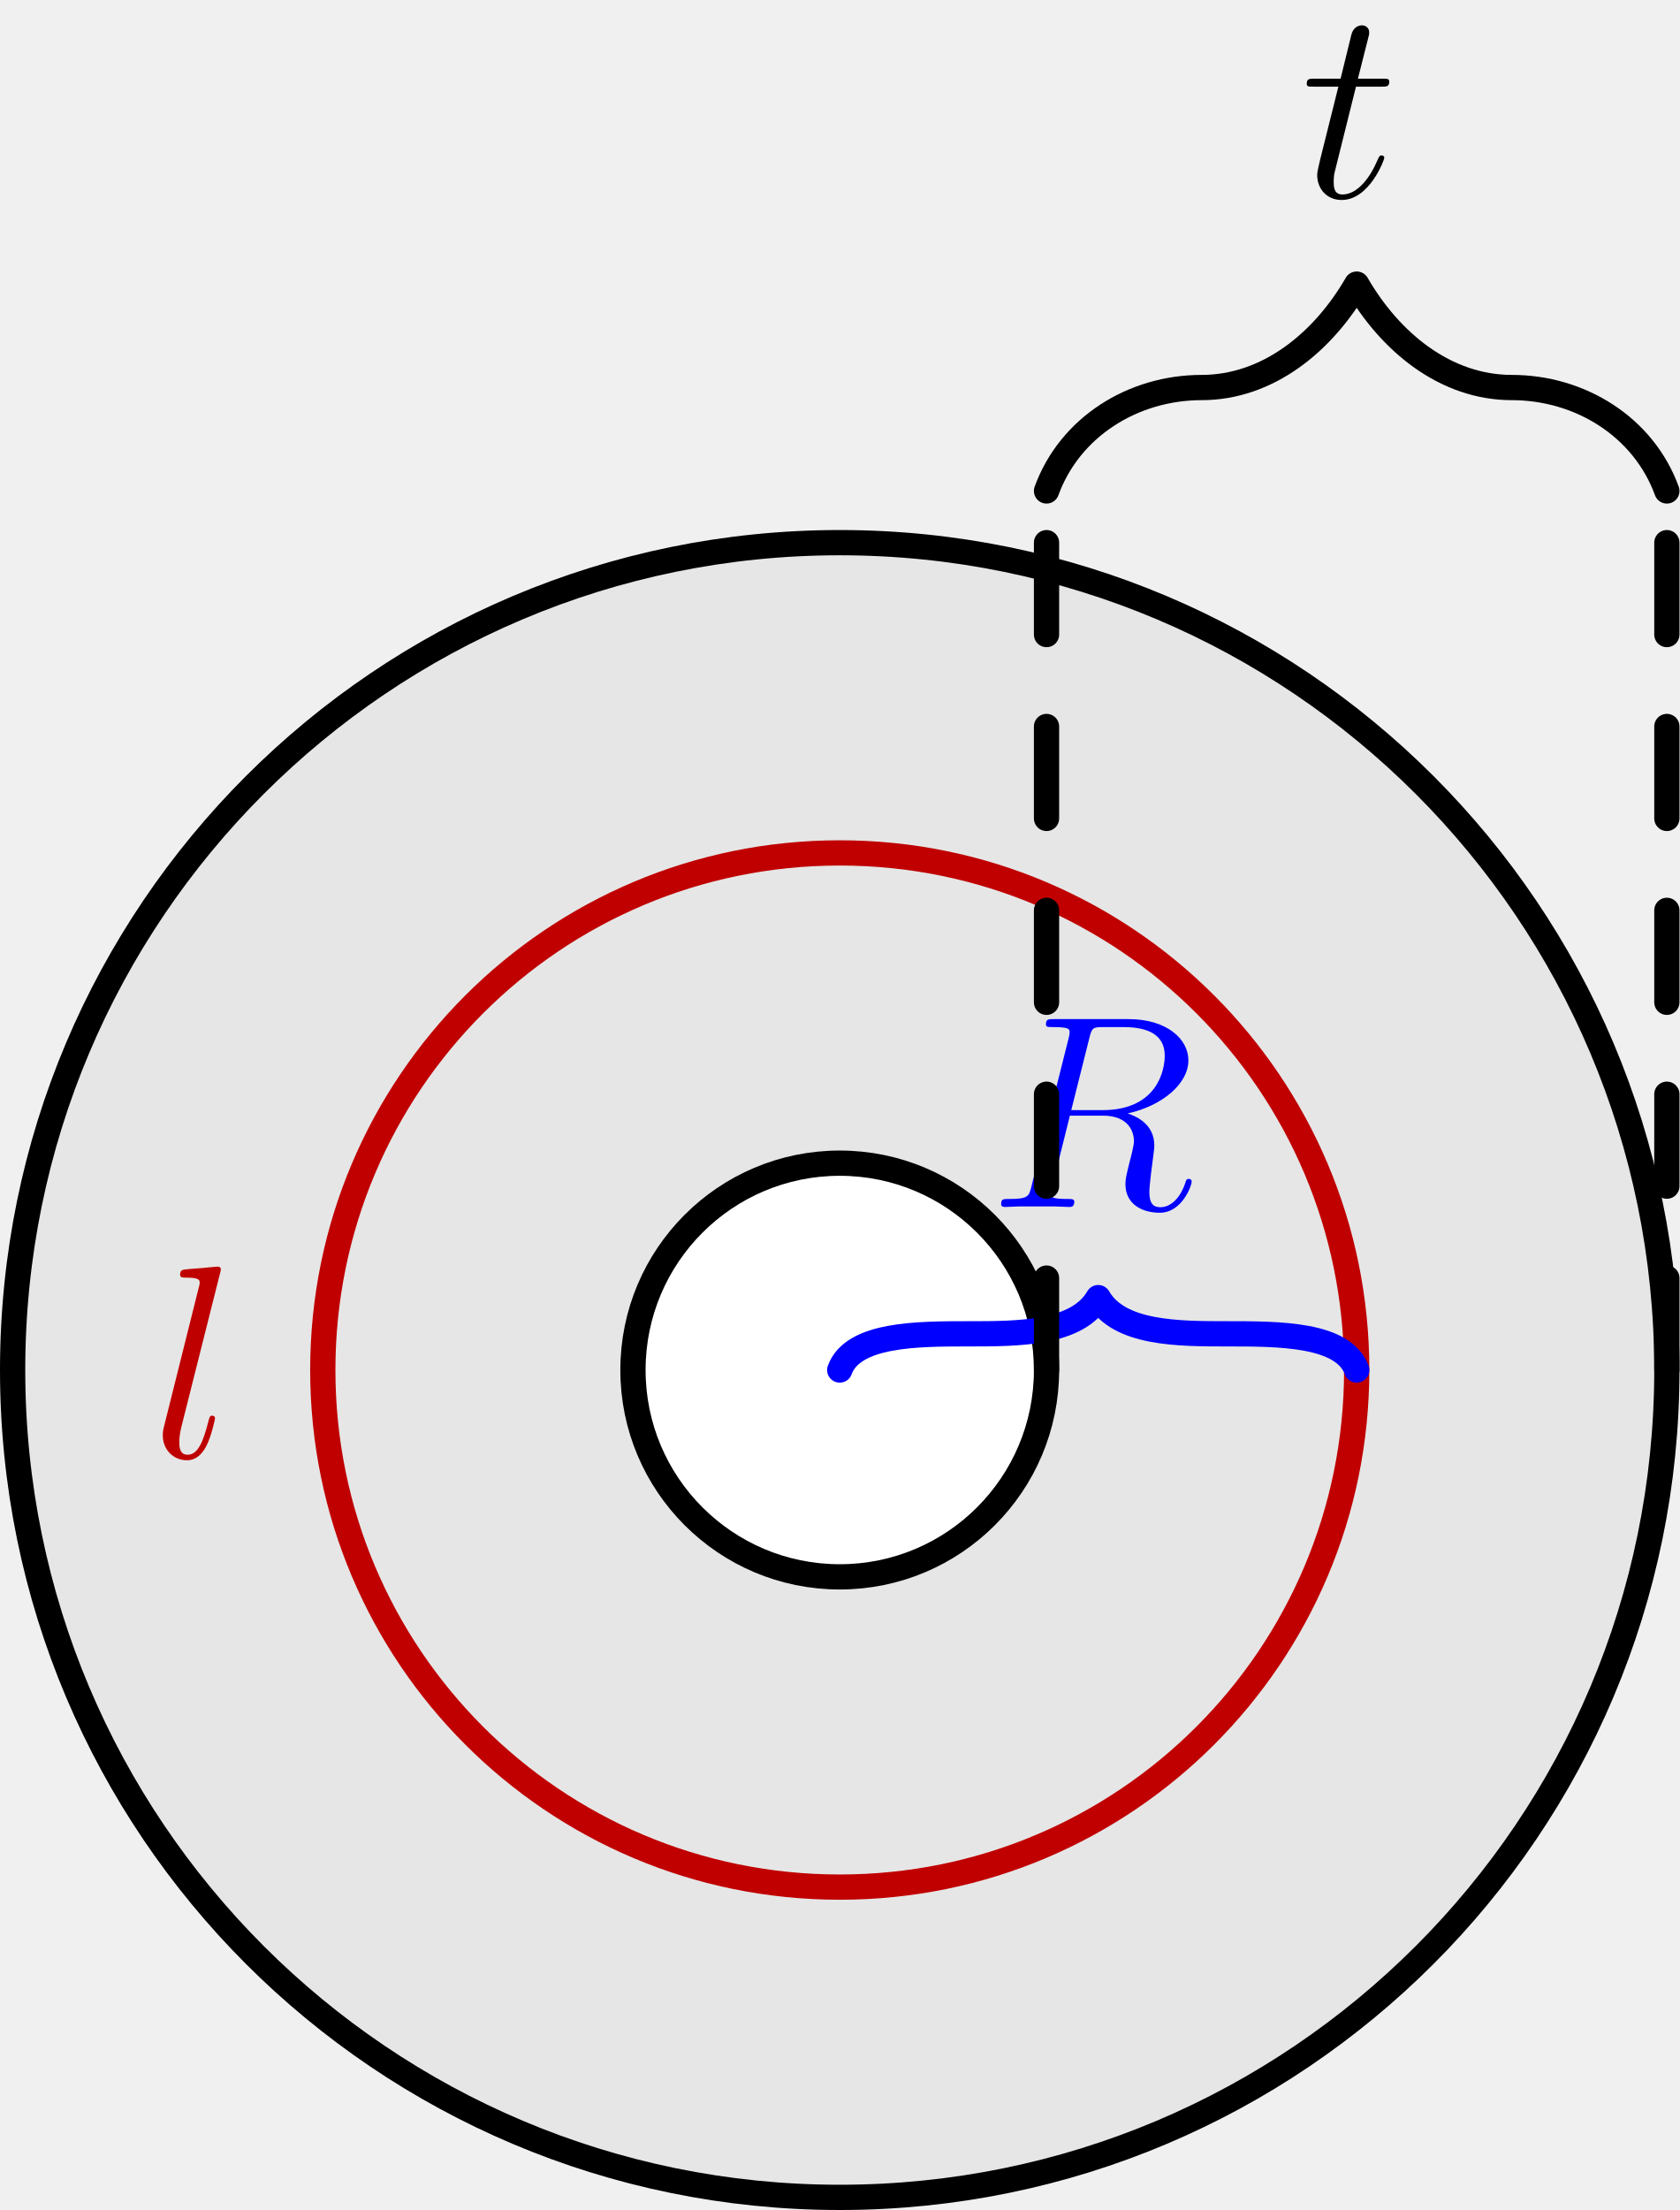
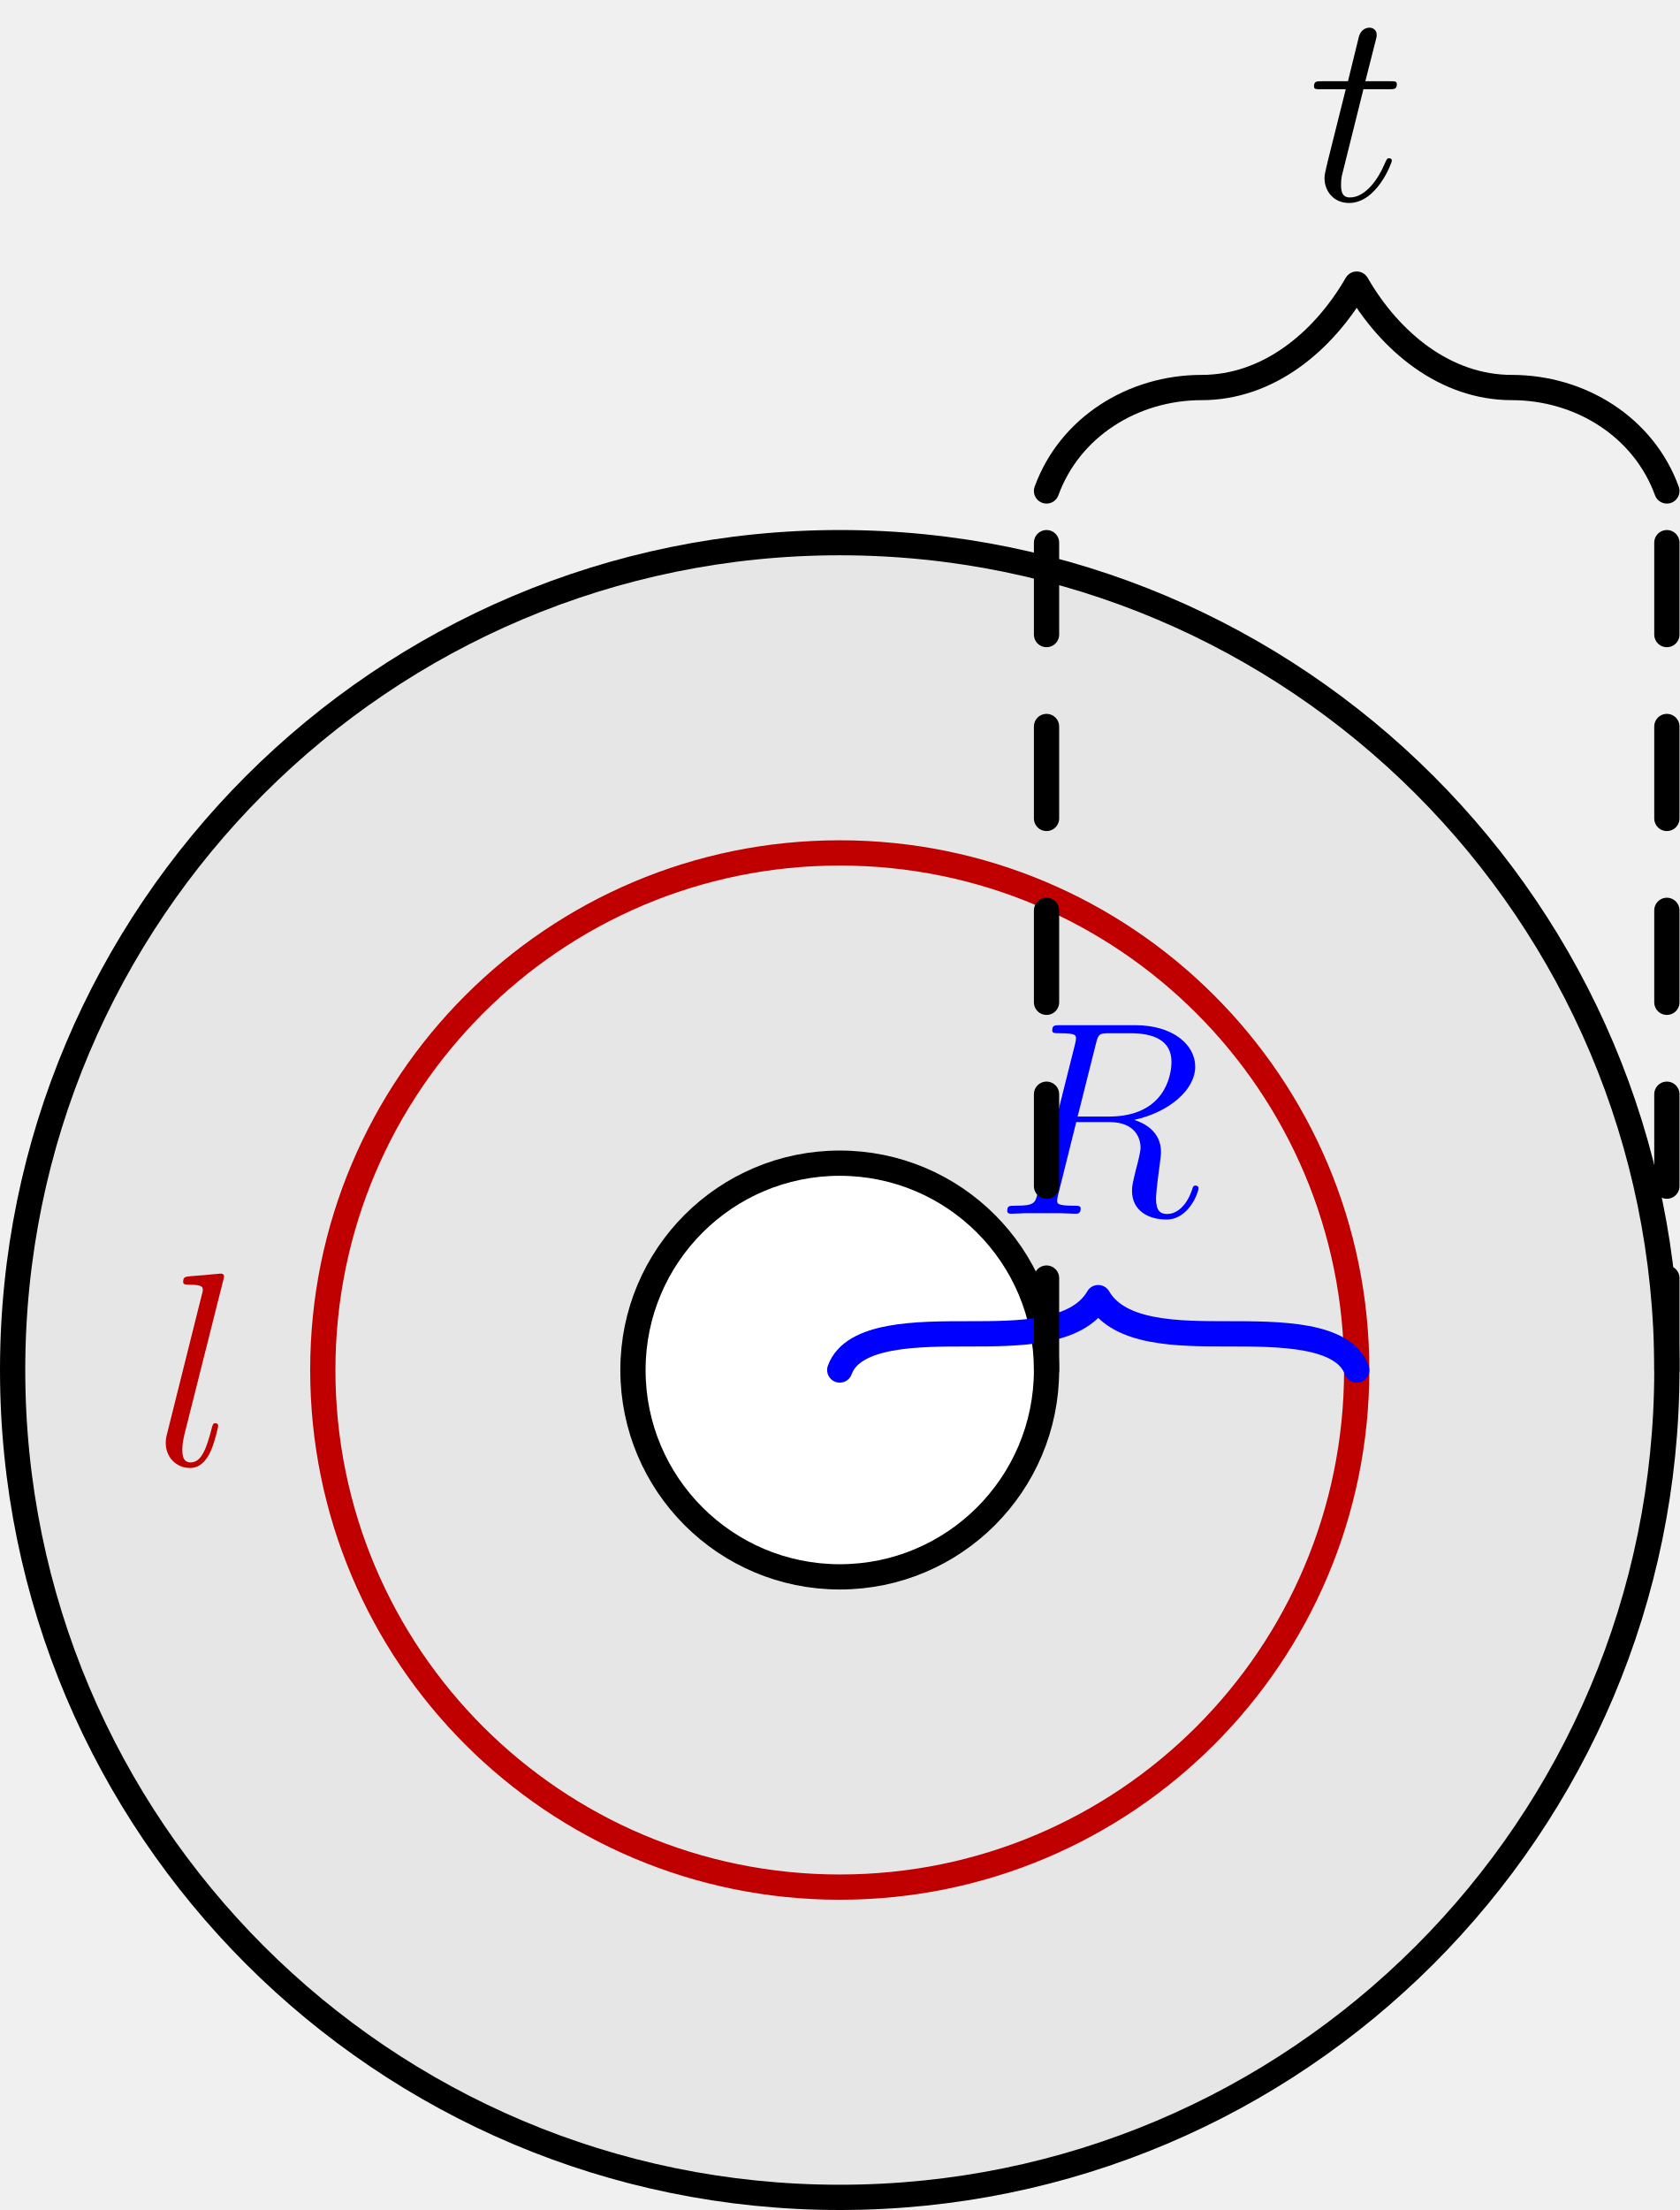
- <svg xmlns="http://www.w3.org/2000/svg" xmlns:xlink="http://www.w3.org/1999/xlink" height="199.169pt" version="1.1" viewBox="56.621 54.06 151.402 199.169" width="151.402pt">
+ <svg xmlns="http://www.w3.org/2000/svg" xmlns:xlink="http://www.w3.org/1999/xlink" height="198.425pt" version="1.1" viewBox="56.409 53.858 150.837 198.425" width="150.837pt">
  <defs>
-     <path d="M9.122 -15.244C9.345 -16.161 9.444 -16.211 10.411 -16.211H12.195C14.327 -16.211 15.913 -15.566 15.913 -13.633C15.913 -12.369 15.269 -8.725 10.287 -8.725H7.486L9.122 -15.244ZM12.567 -8.428C15.641 -9.097 18.045 -11.08 18.045 -13.211C18.045 -15.145 16.087 -16.93 12.641 -16.93H5.924C5.428 -16.93 5.205 -16.93 5.205 -16.459C5.205 -16.211 5.379 -16.211 5.85 -16.211C7.337 -16.211 7.337 -16.012 7.337 -15.74C7.337 -15.69 7.337 -15.541 7.238 -15.17L3.892 -1.834C3.668 -0.967 3.619 -0.719 1.909 -0.719C1.339 -0.719 1.165 -0.719 1.165 -0.248C1.165 0 1.438 0 1.512 0C1.958 0 2.479 -0.05 2.95 -0.05H5.875C6.321 -0.05 6.841 0 7.287 0C7.486 0 7.758 0 7.758 -0.471C7.758 -0.719 7.535 -0.719 7.163 -0.719C5.651 -0.719 5.651 -0.917 5.651 -1.165C5.651 -1.19 5.651 -1.363 5.701 -1.562L7.362 -8.229H10.336C12.691 -8.229 13.137 -6.742 13.137 -5.924C13.137 -5.552 12.889 -4.586 12.716 -3.941C12.443 -2.801 12.369 -2.528 12.369 -2.057C12.369 -0.297 13.806 0.521 15.467 0.521C17.475 0.521 18.342 -1.933 18.342 -2.28C18.342 -2.454 18.218 -2.528 18.07 -2.528C17.872 -2.528 17.822 -2.38 17.772 -2.181C17.177 -0.421 16.161 0.025 15.541 0.025S14.525 -0.248 14.525 -1.363C14.525 -1.958 14.823 -4.214 14.847 -4.338C14.971 -5.255 14.971 -5.354 14.971 -5.552C14.971 -7.362 13.509 -8.13 12.567 -8.428Z" id="g0-82" />
-     <path d="M6.296 -16.582C6.321 -16.682 6.37 -16.83 6.37 -16.954C6.37 -17.202 6.122 -17.202 6.073 -17.202C6.048 -17.202 5.156 -17.128 4.71 -17.078C4.288 -17.053 3.916 -17.004 3.47 -16.979C2.875 -16.93 2.702 -16.905 2.702 -16.459C2.702 -16.211 2.95 -16.211 3.198 -16.211C4.462 -16.211 4.462 -15.988 4.462 -15.74C4.462 -15.641 4.462 -15.591 4.338 -15.145L1.264 -2.851C1.19 -2.578 1.14 -2.38 1.14 -1.983C1.14 -0.744 2.057 0.248 3.321 0.248C4.139 0.248 4.685 -0.297 5.081 -1.066C5.503 -1.884 5.85 -3.445 5.85 -3.545C5.85 -3.668 5.751 -3.768 5.602 -3.768C5.379 -3.768 5.354 -3.644 5.255 -3.272C4.809 -1.562 4.363 -0.248 3.371 -0.248C2.627 -0.248 2.627 -1.041 2.627 -1.388C2.627 -1.487 2.627 -2.008 2.801 -2.702L6.296 -16.582Z" id="g0-108" />
-     <path d="M4.982 -9.964H7.263C7.734 -9.964 7.981 -9.964 7.981 -10.411C7.981 -10.683 7.833 -10.683 7.337 -10.683H5.156L6.073 -14.302C6.172 -14.649 6.172 -14.699 6.172 -14.872C6.172 -15.269 5.85 -15.492 5.528 -15.492C5.329 -15.492 4.759 -15.418 4.561 -14.624L3.594 -10.683H1.264C0.768 -10.683 0.545 -10.683 0.545 -10.212C0.545 -9.964 0.719 -9.964 1.19 -9.964H3.396L1.76 -3.421C1.562 -2.553 1.487 -2.305 1.487 -1.983C1.487 -0.818 2.305 0.248 3.693 0.248C6.197 0.248 7.535 -3.371 7.535 -3.545C7.535 -3.693 7.436 -3.768 7.287 -3.768C7.238 -3.768 7.139 -3.768 7.089 -3.668C7.064 -3.644 7.04 -3.619 6.866 -3.222C6.345 -1.983 5.205 -0.248 3.768 -0.248C3.024 -0.248 2.974 -0.868 2.974 -1.413C2.974 -1.438 2.974 -1.909 3.049 -2.206L4.982 -9.964Z" id="g0-116" />
+     <path d="M9.156 -15.301C9.38 -16.222 9.479 -16.271 10.45 -16.271H12.241C14.381 -16.271 15.973 -15.625 15.973 -13.684C15.973 -12.415 15.326 -8.758 10.325 -8.758H7.514L9.156 -15.301ZM12.614 -8.459C15.699 -9.131 18.113 -11.121 18.113 -13.261C18.113 -15.202 16.147 -16.993 12.689 -16.993H5.946C5.449 -16.993 5.225 -16.993 5.225 -16.52C5.225 -16.271 5.399 -16.271 5.872 -16.271C7.364 -16.271 7.364 -16.073 7.364 -15.799C7.364 -15.749 7.364 -15.6 7.265 -15.227L3.906 -1.841C3.682 -0.97 3.632 -0.722 1.916 -0.722C1.344 -0.722 1.169 -0.722 1.169 -0.249C1.169 0 1.443 0 1.518 0C1.966 0 2.488 -0.05 2.961 -0.05H5.897C6.344 -0.05 6.867 0 7.315 0C7.514 0 7.787 0 7.787 -0.473C7.787 -0.722 7.564 -0.722 7.19 -0.722C5.673 -0.722 5.673 -0.921 5.673 -1.169C5.673 -1.194 5.673 -1.368 5.722 -1.567L7.389 -8.26H10.375C12.739 -8.26 13.186 -6.767 13.186 -5.946C13.186 -5.573 12.938 -4.603 12.763 -3.956C12.49 -2.811 12.415 -2.538 12.415 -2.065C12.415 -0.299 13.858 0.522 15.525 0.522C17.54 0.522 18.411 -1.941 18.411 -2.289C18.411 -2.463 18.287 -2.538 18.137 -2.538C17.939 -2.538 17.889 -2.388 17.839 -2.189C17.242 -0.423 16.222 0.025 15.6 0.025S14.58 -0.249 14.58 -1.368C14.58 -1.966 14.878 -4.23 14.903 -4.354C15.027 -5.275 15.027 -5.374 15.027 -5.573C15.027 -7.389 13.56 -8.161 12.614 -8.459Z" id="g0-82" />
+     <path d="M6.32 -16.645C6.344 -16.744 6.394 -16.893 6.394 -17.018C6.394 -17.267 6.145 -17.267 6.096 -17.267C6.071 -17.267 5.175 -17.192 4.727 -17.142C4.304 -17.117 3.931 -17.068 3.483 -17.043C2.886 -16.993 2.712 -16.968 2.712 -16.52C2.712 -16.271 2.961 -16.271 3.21 -16.271C4.478 -16.271 4.478 -16.048 4.478 -15.799C4.478 -15.699 4.478 -15.649 4.354 -15.202L1.269 -2.861C1.194 -2.588 1.144 -2.388 1.144 -1.99C1.144 -0.746 2.065 0.249 3.334 0.249C4.155 0.249 4.702 -0.299 5.1 -1.07C5.523 -1.891 5.872 -3.458 5.872 -3.558C5.872 -3.682 5.772 -3.782 5.623 -3.782C5.399 -3.782 5.374 -3.657 5.275 -3.284C4.827 -1.567 4.379 -0.249 3.384 -0.249C2.637 -0.249 2.637 -1.045 2.637 -1.393C2.637 -1.493 2.637 -2.015 2.811 -2.712L6.32 -16.645Z" id="g0-108" />
+     <path d="M5.001 -10.002H7.29C7.763 -10.002 8.011 -10.002 8.011 -10.45C8.011 -10.723 7.862 -10.723 7.364 -10.723H5.175L6.096 -14.356C6.195 -14.704 6.195 -14.754 6.195 -14.928C6.195 -15.326 5.872 -15.55 5.548 -15.55C5.349 -15.55 4.777 -15.475 4.578 -14.679L3.608 -10.723H1.269C0.771 -10.723 0.547 -10.723 0.547 -10.251C0.547 -10.002 0.722 -10.002 1.194 -10.002H3.409L1.766 -3.433C1.567 -2.563 1.493 -2.314 1.493 -1.99C1.493 -0.821 2.314 0.249 3.707 0.249C6.22 0.249 7.564 -3.384 7.564 -3.558C7.564 -3.707 7.464 -3.782 7.315 -3.782C7.265 -3.782 7.165 -3.782 7.116 -3.682C7.091 -3.657 7.066 -3.632 6.892 -3.234C6.369 -1.99 5.225 -0.249 3.782 -0.249C3.035 -0.249 2.986 -0.871 2.986 -1.418C2.986 -1.443 2.986 -1.916 3.06 -2.214L5.001 -10.002Z" id="g0-116" />
  </defs>
-   <g id="page1">
+   <g id="page1" transform="matrix(0.996264 0 0 0.996264 0 0)">
    <g transform="matrix(1 0 0 1 132.322 177.528)">
      <path d="M 74.563 0C 74.563 -41.18 41.18 -74.563 0 -74.563C -41.18 -74.563 -74.563 -41.18 -74.563 -0C -74.563 41.18 -41.18 74.563 0 74.563C 41.18 74.563 74.563 41.18 74.563 0Z" fill="#e6e6e6" />
    </g>
    <g transform="matrix(1 0 0 1 132.322 177.528)">
      <path d="M 74.563 0C 74.563 -41.18 41.18 -74.563 0 -74.563C -41.18 -74.563 -74.563 -41.18 -74.563 -0C -74.563 41.18 -41.18 74.563 0 74.563C 41.18 74.563 74.563 41.18 74.563 0Z" fill="none" stroke="#000000" stroke-linecap="round" stroke-linejoin="round" stroke-miterlimit="10.037" stroke-width="2.276" />
    </g>
    <g transform="matrix(1 0 0 1 132.322 177.528)">
      <path d="M 18.641 0C 18.641 -10.295 10.295 -18.641 0 -18.641C -10.295 -18.641 -18.641 -10.295 -18.641 -0C -18.641 10.295 -10.295 18.641 0 18.641C 10.295 18.641 18.641 10.295 18.641 0Z" fill="#ffffff" />
    </g>
    <g transform="matrix(1 0 0 1 132.322 177.528)">
      <path d="M 18.641 0C 18.641 -10.295 10.295 -18.641 0 -18.641C -10.295 -18.641 -18.641 -10.295 -18.641 -0C -18.641 10.295 -10.295 18.641 0 18.641C 10.295 18.641 18.641 10.295 18.641 0Z" fill="none" stroke="#000000" stroke-linecap="round" stroke-linejoin="round" stroke-miterlimit="10.037" stroke-width="2.276" />
    </g>
    <g transform="matrix(1 0 0 1 132.322 177.528)">
      <path d="M 46.602 0C 46.602 -25.738 25.738 -46.602 0 -46.602C -25.738 -46.602 -46.602 -25.738 -46.602 -0C -46.602 25.738 -25.738 46.602 0 46.602C 25.738 46.602 46.602 25.738 46.602 0Z" fill="none" stroke="#c00000" stroke-linecap="round" stroke-linejoin="round" stroke-miterlimit="10.037" stroke-width="2.276" />
    </g>
    <g fill="#bf0000">
-       <use x="70.157" xlink:href="#g0-108" y="185.412" />
+       <use x="70.42" xlink:href="#g0-108" y="186.107" />
    </g>
    <g transform="matrix(1 0 0 1 132.322 177.528)">
      <path d="M 0 0C 1.187 -3.262 7.005 -3.262 11.65 -3.262C 16.084 -3.262 21.418 -3.262 23.301 -6.524C 25.184 -3.262 30.517 -3.262 34.951 -3.262C 39.596 -3.262 45.414 -3.262 46.602 0" fill="none" stroke="#0000ff" stroke-linecap="round" stroke-linejoin="round" stroke-miterlimit="10.037" stroke-width="2.276" />
    </g>
    <g fill="#0000ff">
-       <use x="145.707" xlink:href="#g0-82" y="162.833" />
+       <use x="146.253" xlink:href="#g0-82" y="163.444" />
    </g>
    <g transform="matrix(1 0 0 1 132.322 177.528)">
      <path d="M 18.641 0L 18.641 -74.563" fill="none" stroke="#000000" stroke-linecap="round" stroke-linejoin="round" stroke-miterlimit="10.037" stroke-width="2.276" stroke-dasharray="8.285,8.285" />
    </g>
    <g transform="matrix(1 0 0 1 132.322 177.528)">
      <path d="M 74.563 0L 74.563 -74.563" fill="none" stroke="#000000" stroke-linecap="round" stroke-linejoin="round" stroke-miterlimit="10.037" stroke-width="2.276" stroke-dasharray="8.285,8.285" />
    </g>
    <g transform="matrix(1 0 0 1 132.322 177.528)">
      <path d="M 18.641 -79.223C 20.739 -84.989 26.441 -88.543 32.621 -88.543C 38.596 -88.543 43.58 -92.63 46.602 -97.864C 49.623 -92.63 54.608 -88.543 60.582 -88.543C 66.763 -88.543 72.464 -84.989 74.563 -79.223" fill="none" stroke="#000000" stroke-linecap="round" stroke-linejoin="round" stroke-miterlimit="10.037" stroke-width="2.276" />
    </g>
-     <use x="173.877" xlink:href="#g0-116" y="71.835" />
+     <use x="174.529" xlink:href="#g0-116" y="72.104" />
  </g>
</svg>
